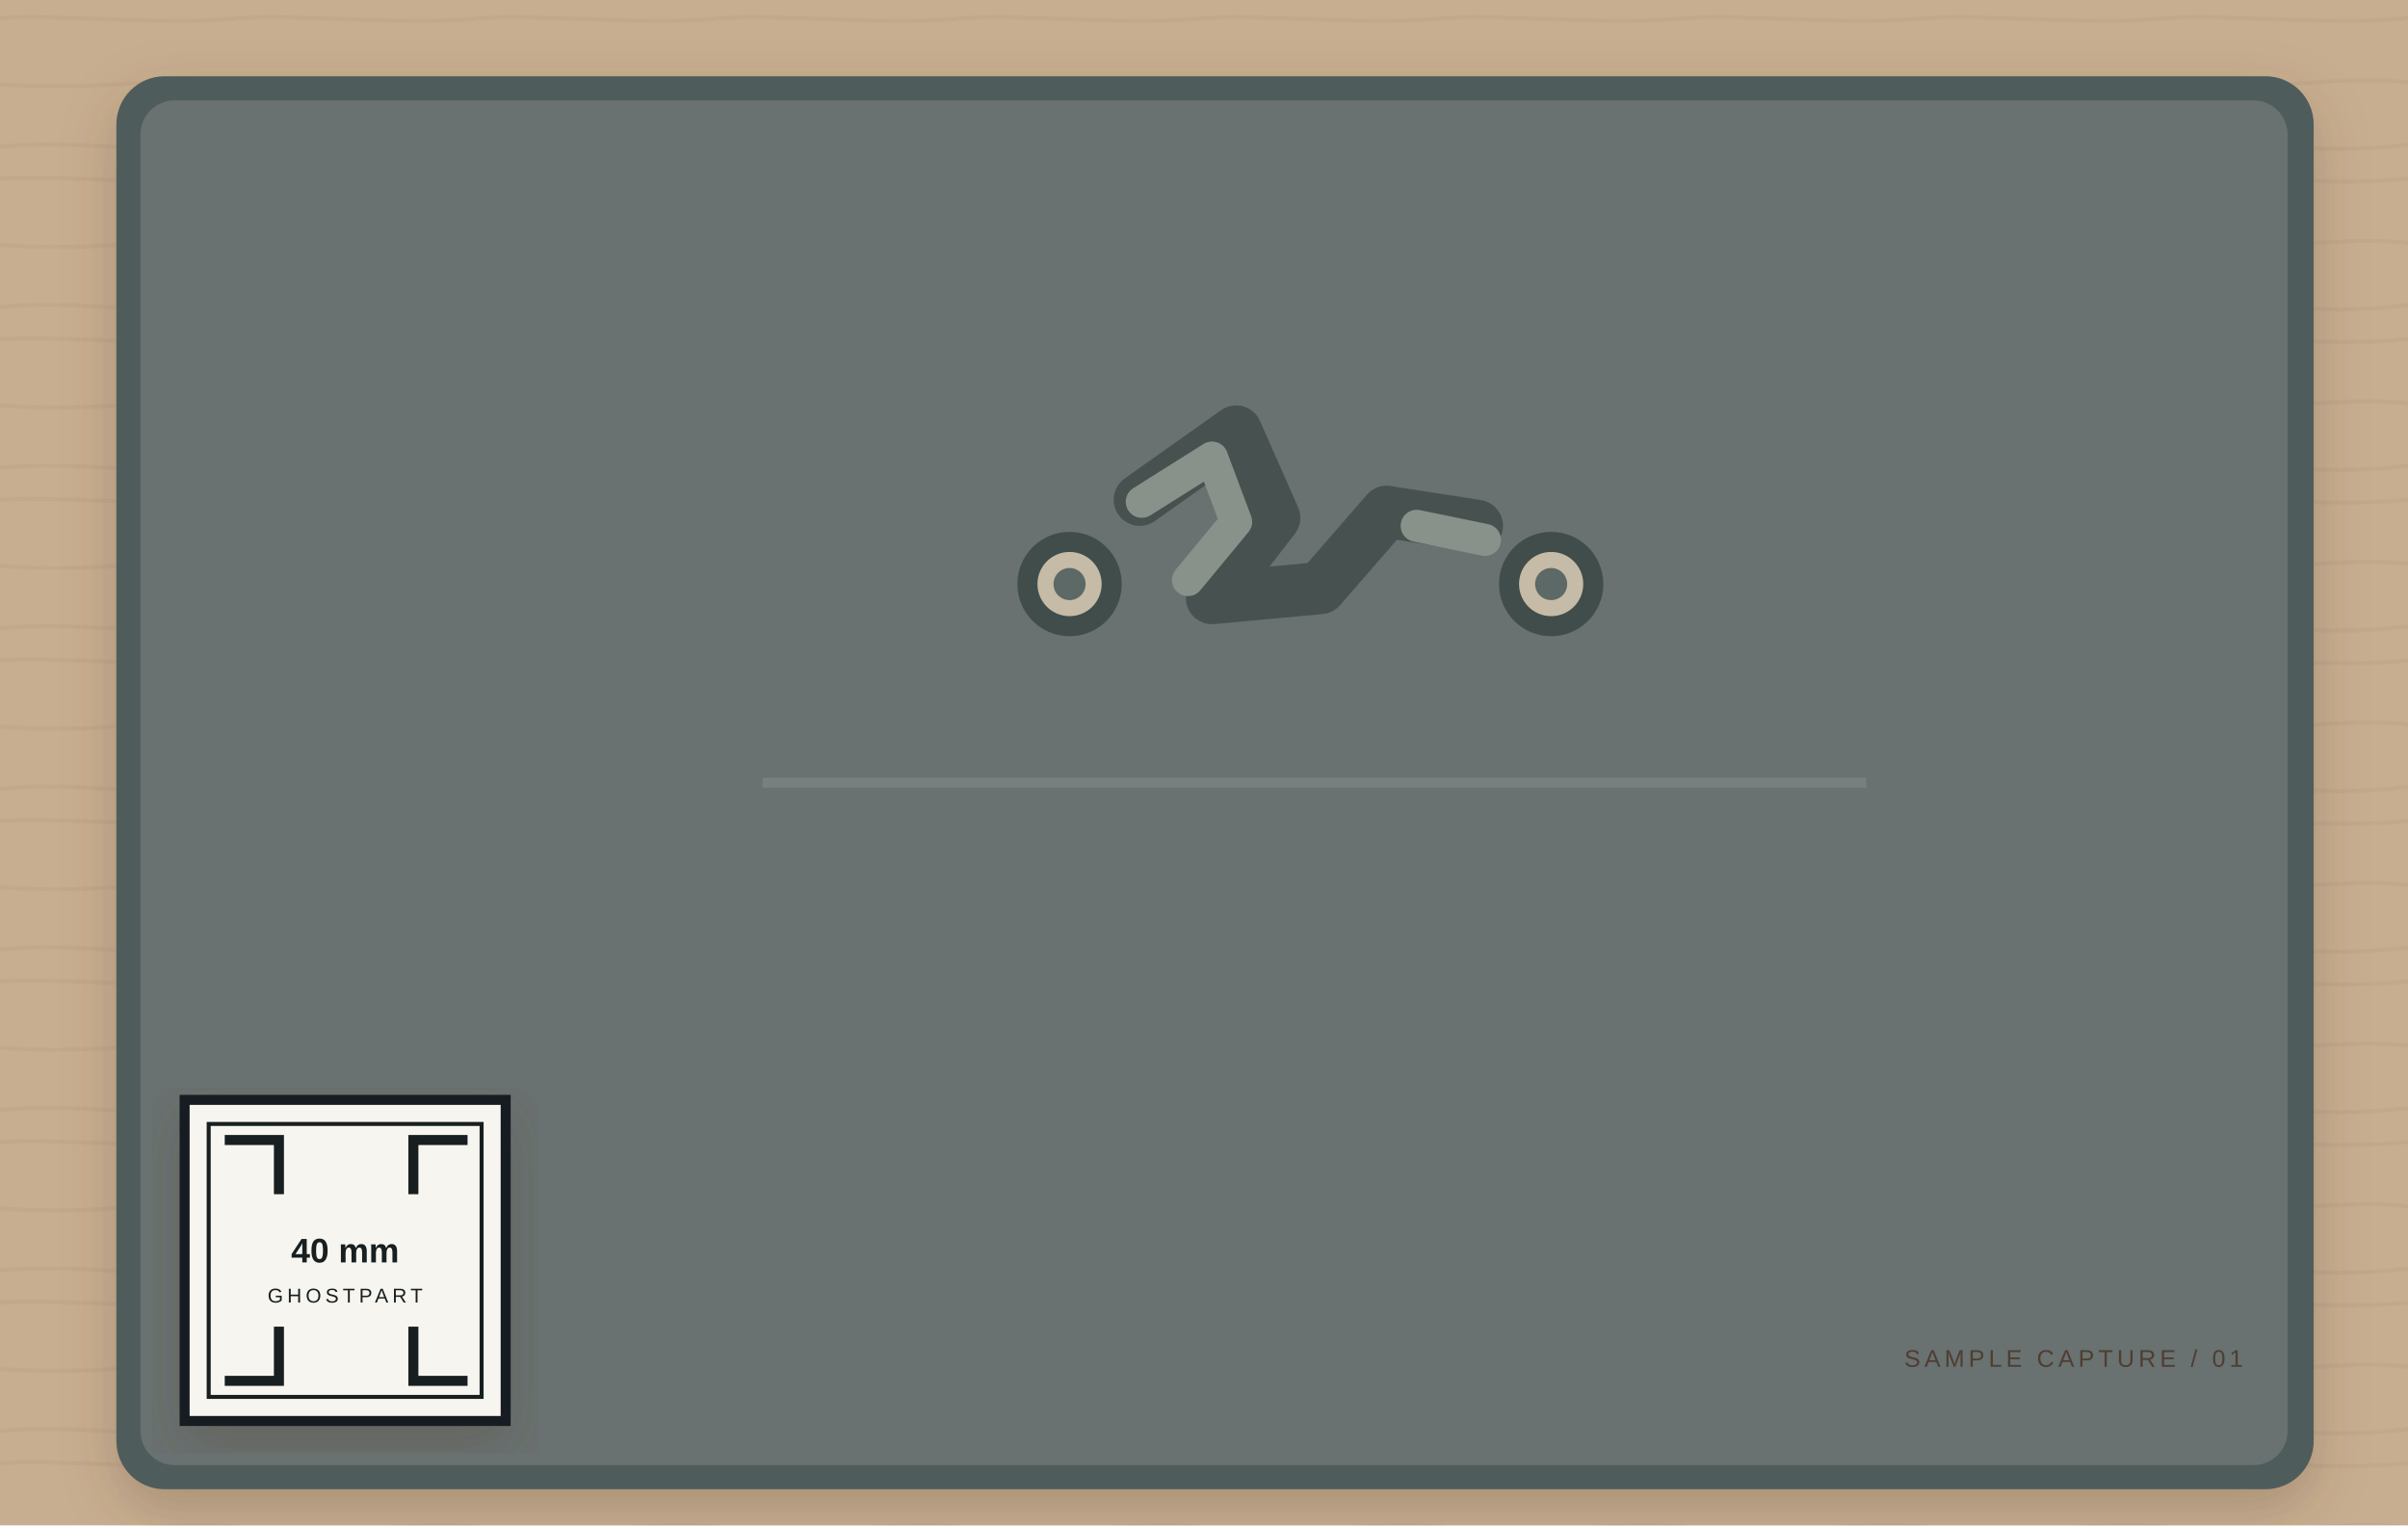
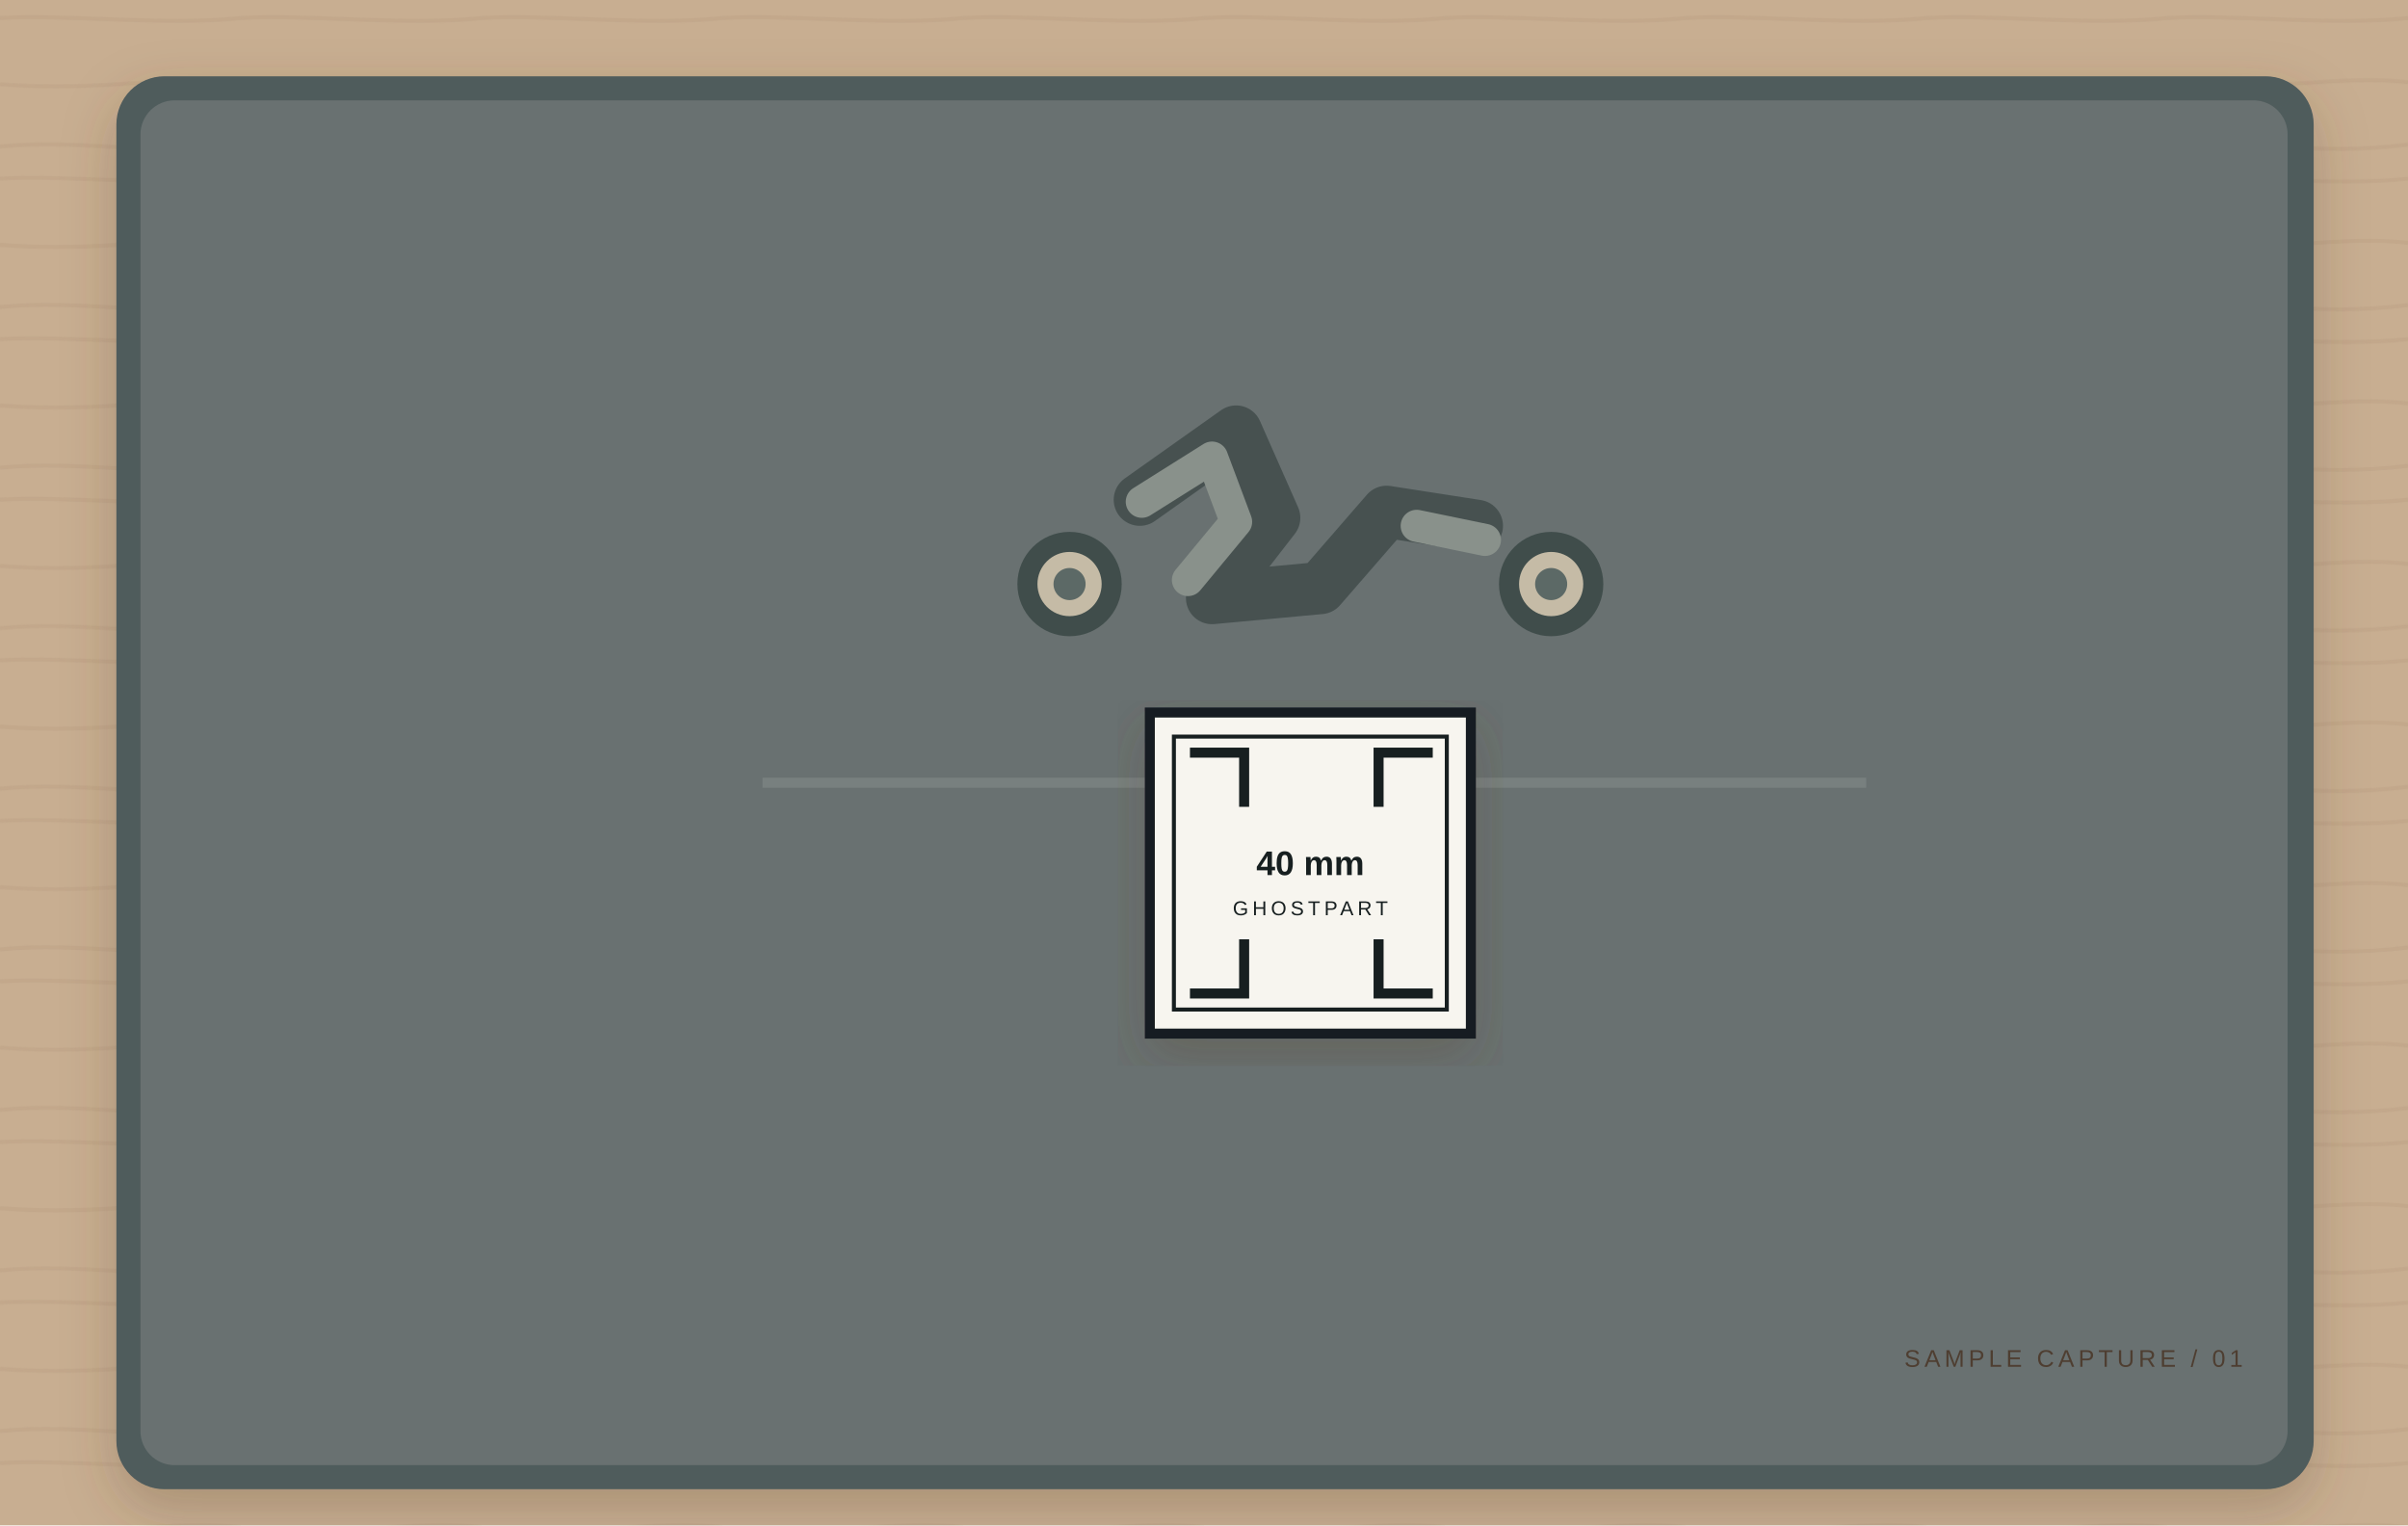
<svg xmlns="http://www.w3.org/2000/svg" width="1200" height="760" viewBox="0 0 1200 760">
  <defs>
    <pattern id="wood" width="120" height="80" patternUnits="userSpaceOnUse">
      <path d="M0 9C32 7 83 13 120 9M0 42C52 46 86 37 120 41M0 73C41 69 74 78 120 72" stroke="#a4876d" stroke-width="2" fill="none" opacity=".16" />
    </pattern>
    <filter id="shadow">
      <feDropShadow dx="0" dy="10" stdDeviation="13" flood-color="#594734" flood-opacity=".28" />
    </filter>
  </defs>
  <rect width="1200" height="760" fill="#c8ae91" />
  <rect width="1200" height="760" fill="url(#wood)" />
  <rect x="58" y="38" width="1095" height="704" rx="24" fill="#4f5b5b" filter="url(#shadow)" />
  <rect x="70" y="50" width="1070" height="680" rx="17" fill="#697171" />
  <path d="M380 390h550" stroke="#9ca4a0" stroke-width="5" opacity=".3" />
  <circle cx="533" cy="291" r="26" fill="#404d4b" />
  <circle cx="533" cy="291" r="16" fill="#c5bba6" />
  <circle cx="533" cy="291" r="8" fill="#5c6966" />
  <circle cx="773" cy="291" r="26" fill="#404d4b" />
  <circle cx="773" cy="291" r="16" fill="#c5bba6" />
  <circle cx="773" cy="291" r="8" fill="#5c6966" />
  <path d="M568 249l48 -34 19 43 -31 40 54 -5 33 -38 45 7" fill="none" stroke="#303c3b" stroke-width="26" stroke-linecap="round" stroke-linejoin="round" opacity=".6" />
  <path d="M569 250l35 -22 12 32 -24 29" fill="none" stroke="#89918b" stroke-width="16" stroke-linecap="round" stroke-linejoin="round" />
  <path d="M706 262l34 7" fill="none" stroke="#89918b" stroke-width="16" stroke-linecap="round" />
-   <rect x="92" y="548" width="160" height="160" fill="#f7f5ef" stroke="#171f20" stroke-width="5" filter="url(#shadow)" />
-   <rect x="104" y="560" width="136" height="136" fill="none" stroke="#171f20" stroke-width="2" />
-   <path d="M112 568h27v27M233 568h-27v27M112 688h27v-27M233 688h-27v-27" stroke="#171f20" stroke-width="5" fill="none" />
-   <text x="172" y="629" font-family="Arial,sans-serif" font-size="17" font-weight="bold" text-anchor="middle" fill="#171f20">40 mm</text>
-   <text x="172" y="649" font-family="Arial,sans-serif" font-size="10" letter-spacing="2" text-anchor="middle" fill="#171f20">GHOSTPART</text>
+   <rect x="573" y="355" width="160" height="160" fill="#f7f5ef" stroke="#171f20" stroke-width="5" filter="url(#shadow)" />
+   <rect x="585" y="367" width="136" height="136" fill="none" stroke="#171f20" stroke-width="2" />
+   <path d="M593 375h27v27M714 375h-27v27M593 495h27v-27M714 495h-27v-27" stroke="#171f20" stroke-width="5" fill="none" />
+   <text x="653" y="436" font-family="Arial,sans-serif" font-size="17" font-weight="bold" text-anchor="middle" fill="#171f20">40 mm</text>
+   <text x="653" y="456" font-family="Arial,sans-serif" font-size="10" letter-spacing="2" text-anchor="middle" fill="#171f20">GHOSTPART</text>
  <text x="949" y="681" font-family="Arial,sans-serif" font-size="12" letter-spacing="2" fill="#4e3e31">SAMPLE CAPTURE  /  01</text>
</svg>
